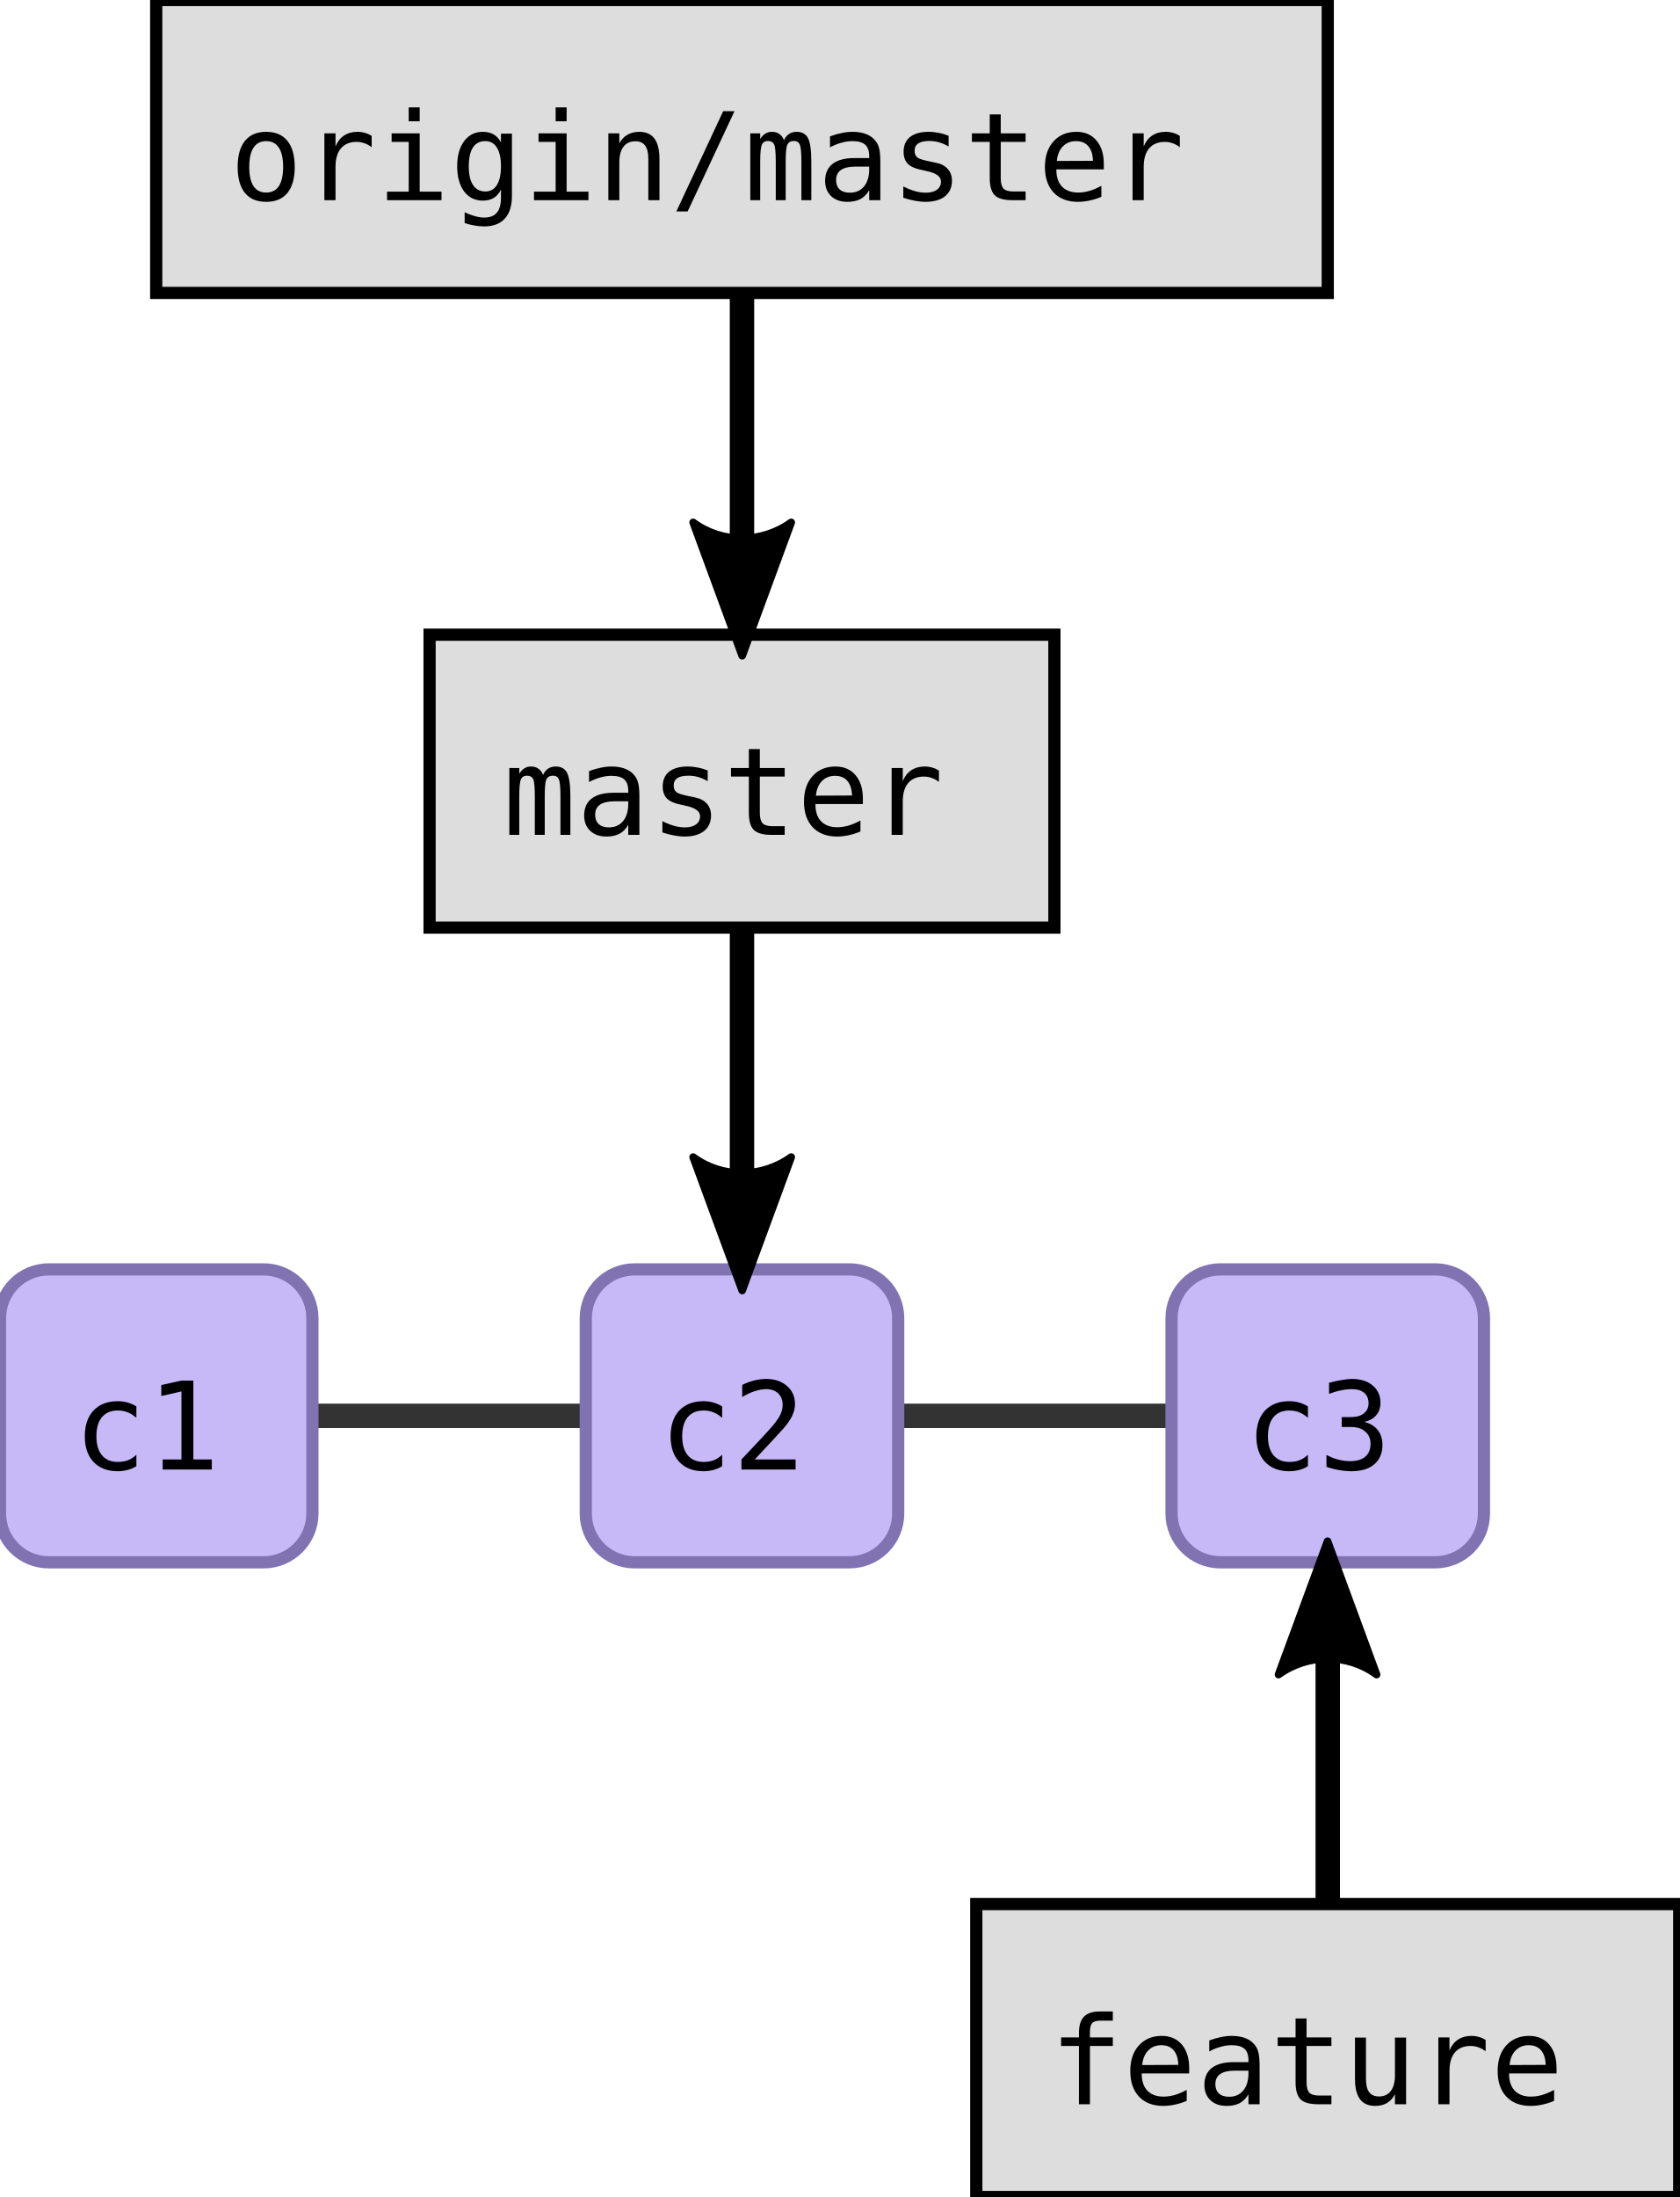
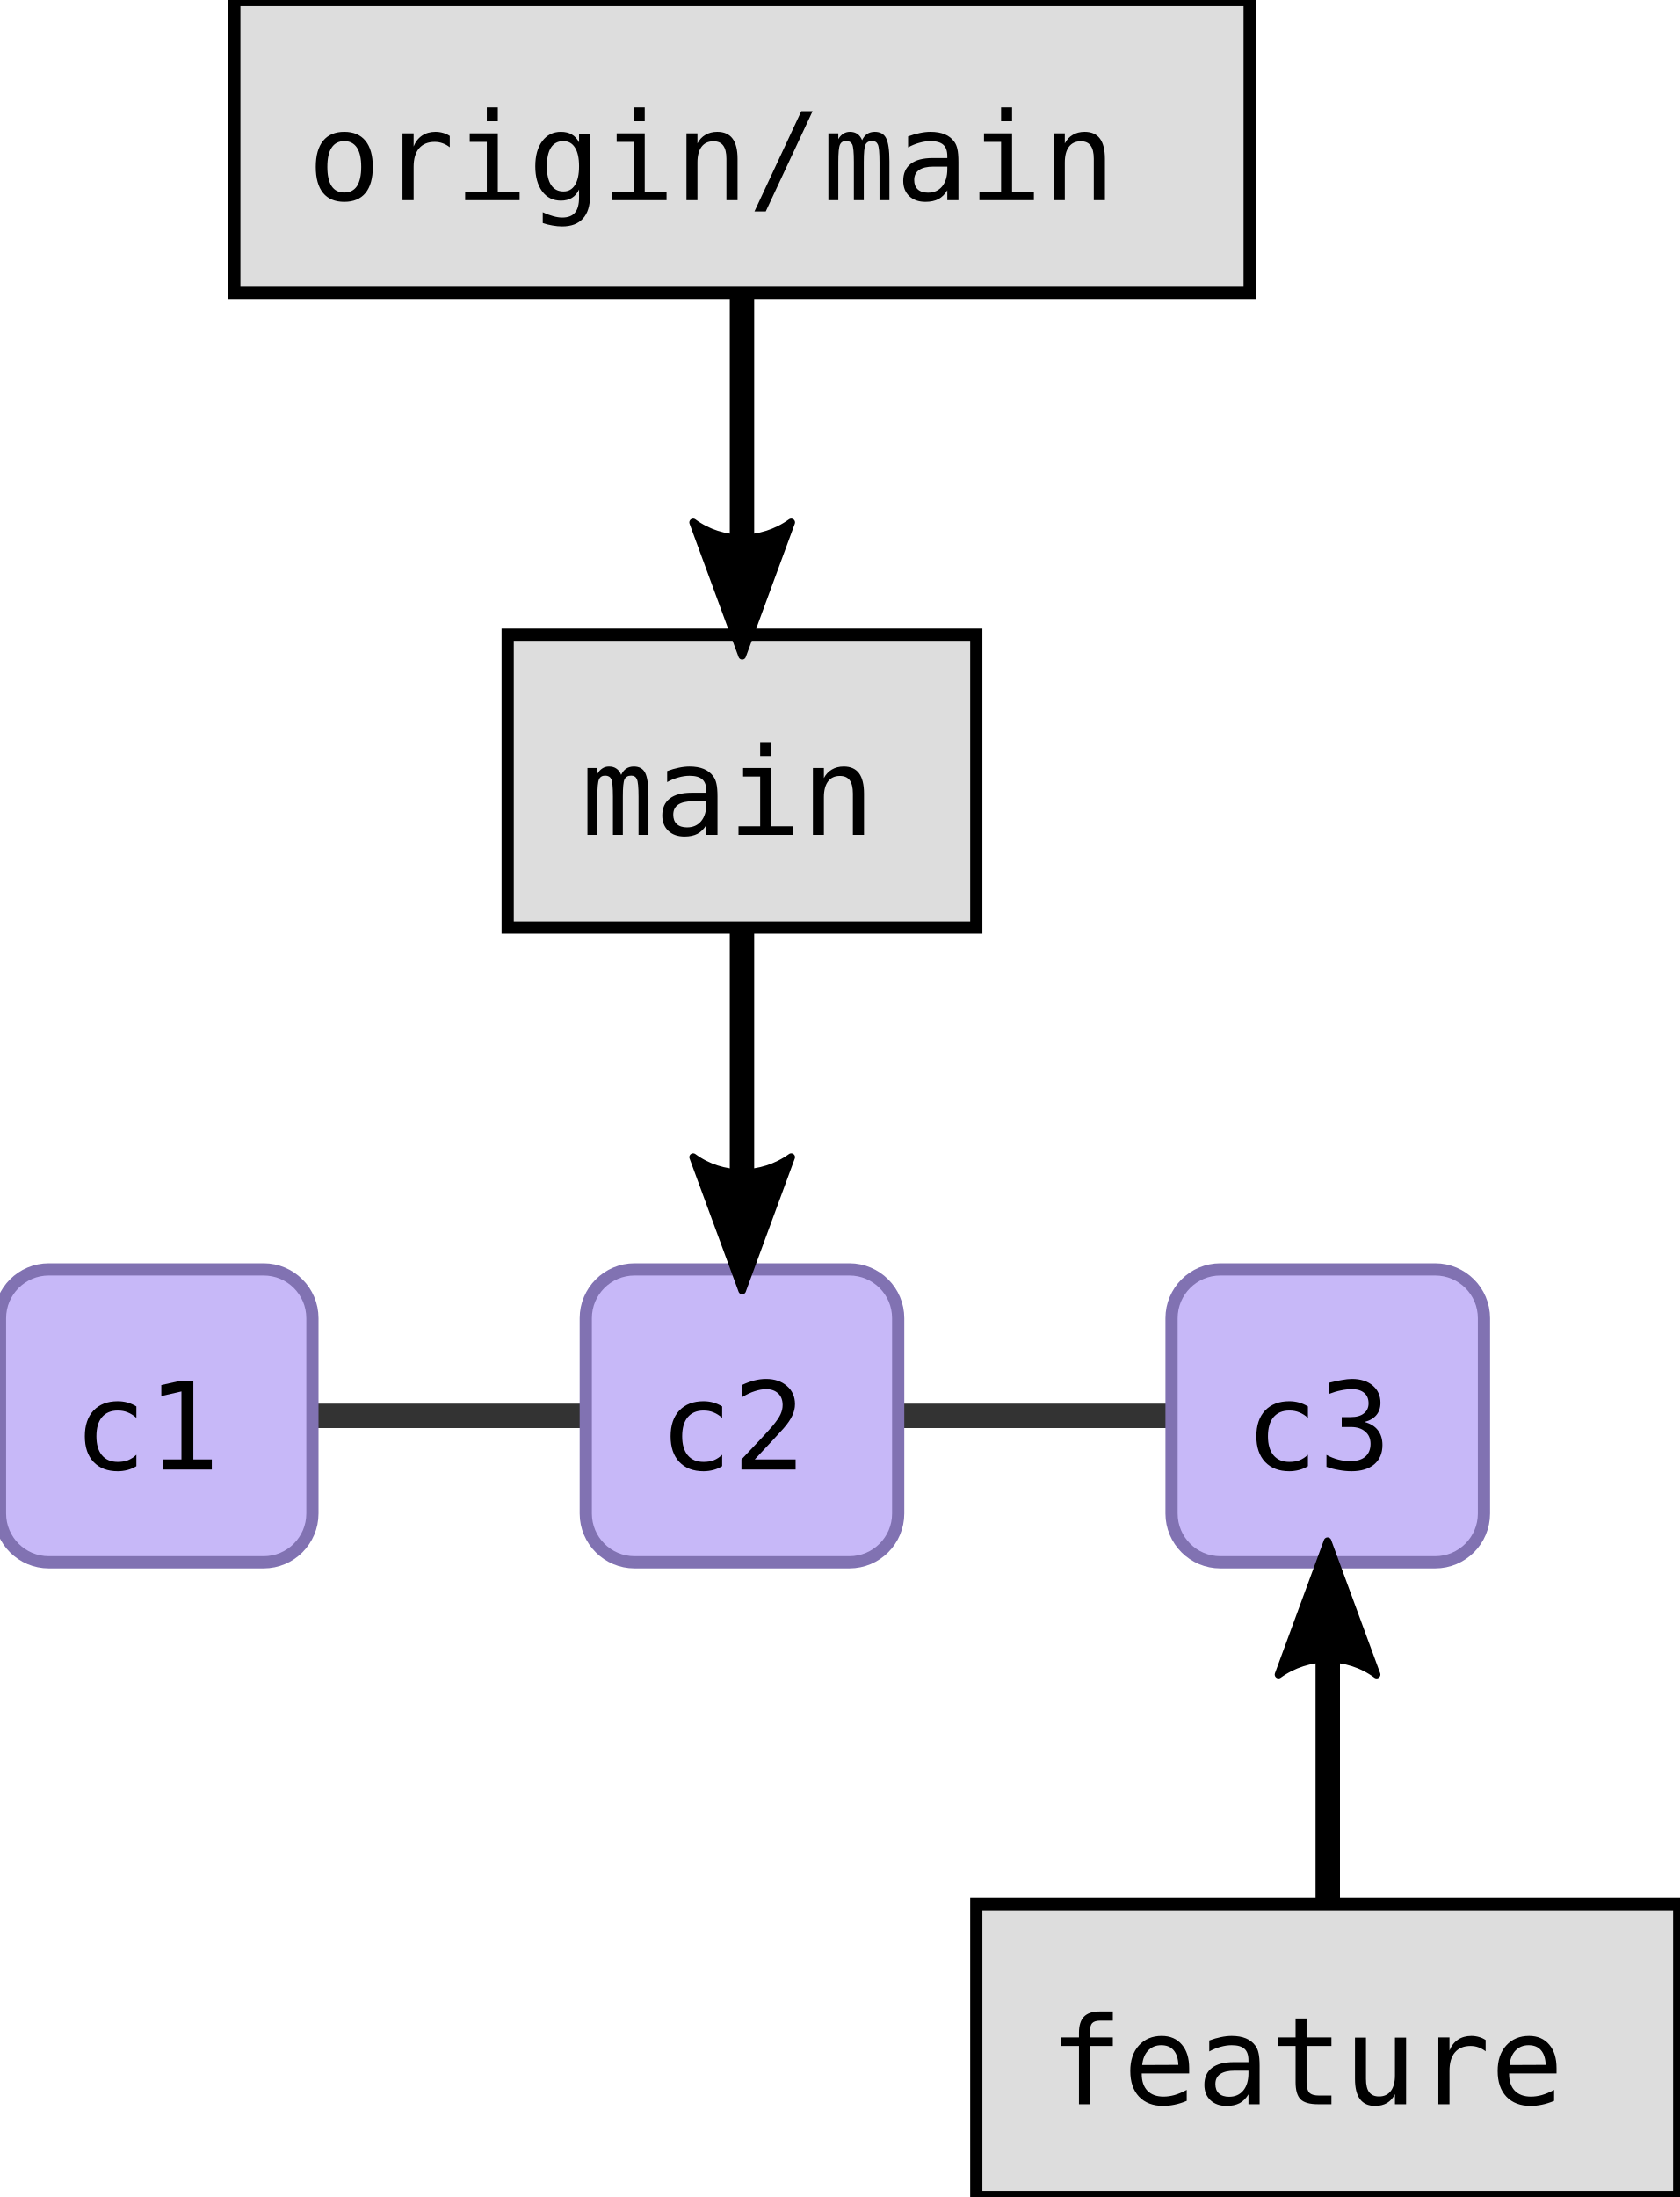
<svg xmlns="http://www.w3.org/2000/svg" width="172.0" height="225.0" id="svg2" version="1.1">
  <defs id="defs4">
    <marker orient="auto" refY="0.0" refX="0.0" id="fullmarker" style="overflow:visible;">
      <path style="opacity:1.0;fill:#000000;stroke:#000000;fill-rule:evenodd;stroke-width:0.625;stroke-linejoin:round;" d="M 8.719,4.034 L -2.207,0.016 L 8.719,-4.002 C 6.973,-1.63 6.983,1.616 8.719,4.034 z " transform="scale(0.5) rotate(180) translate(0,0)" />
    </marker>
    <marker orient="auto" refY="0.0" refX="0.0" id="ghostmarker" style="overflow:visible;">
      <path style="opacity:0.2;fill:#000000;stroke:#000000;fill-rule:evenodd;stroke-width:0.625;stroke-linejoin:round;" d="M 8.719,4.034 L -2.207,0.016 L 8.719,-4.002 C 6.973,-1.63 6.983,1.616 8.719,4.034 z " transform="scale(0.5) rotate(180) translate(0,0)" />
    </marker>
  </defs>
  <g transform="translate(-0.0,130.0) rotate(0)" id="layer1">
+     <line x1="16.0" y1="15.0" x2="76.0" y2="15.0" style="stroke:#000000;                         stroke-width:2.5;                         stroke-opacity:0.8" />
    <line x1="76.0" y1="15.0" x2="136.0" y2="15.0" style="stroke:#000000;                         stroke-width:2.5;                         stroke-opacity:0.8" />
-     <line x1="16.0" y1="15.0" x2="76.0" y2="15.0" style="stroke:#000000;                         stroke-width:2.5;                         stroke-opacity:0.8" />
+     <rect style="fill:#c7b8f8;                         stroke:#8172B2;                         stroke-width:1.25;                         stroke-miterlimit:4;                         stroke-opacity:1.0;                         stroke-dasharray:none" width="32.0" height="30.0" x="0.0" y="0.0" ry="5.0" />
+     <text style="font-size:12.5px;                         font-style:normal;                         font-weight:normal;                         line-height:125%%;                         letter-spacing:0px;                         word-spacing:0px;                         fill:#000000;                         fill-opacity:1.0;                         stroke:none;                         font-family:DejaVu Sans Mono" x="7.5" y="20.5">c1</text>
+     <rect style="fill:#c7b8f8;                         stroke:#8172B2;                         stroke-width:1.25;                         stroke-miterlimit:4;                         stroke-opacity:1.0;                         stroke-dasharray:none" width="32.0" height="30.0" x="60.0" y="0.0" ry="5.0" />
+     <text style="font-size:12.5px;                         font-style:normal;                         font-weight:normal;                         line-height:125%%;                         letter-spacing:0px;                         word-spacing:0px;                         fill:#000000;                         fill-opacity:1.0;                         stroke:none;                         font-family:DejaVu Sans Mono" x="67.5" y="20.5">c2</text>
    <rect style="fill:#c7b8f8;                         stroke:#8172B2;                         stroke-width:1.25;                         stroke-miterlimit:4;                         stroke-opacity:1.0;                         stroke-dasharray:none" width="32.0" height="30.0" x="120.0" y="0.0" ry="5.0" />
    <text style="font-size:12.5px;                         font-style:normal;                         font-weight:normal;                         line-height:125%%;                         letter-spacing:0px;                         word-spacing:0px;                         fill:#000000;                         fill-opacity:1.0;                         stroke:none;                         font-family:DejaVu Sans Mono" x="127.5" y="20.5">c3</text>
-     <rect style="fill:#c7b8f8;                         stroke:#8172B2;                         stroke-width:1.25;                         stroke-miterlimit:4;                         stroke-opacity:1.0;                         stroke-dasharray:none" width="32.0" height="30.0" x="60.0" y="0.0" ry="5.0" />
-     <text style="font-size:12.5px;                         font-style:normal;                         font-weight:normal;                         line-height:125%%;                         letter-spacing:0px;                         word-spacing:0px;                         fill:#000000;                         fill-opacity:1.0;                         stroke:none;                         font-family:DejaVu Sans Mono" x="67.5" y="20.5">c2</text>
-     <rect style="fill:#c7b8f8;                         stroke:#8172B2;                         stroke-width:1.25;                         stroke-miterlimit:4;                         stroke-opacity:1.0;                         stroke-dasharray:none" width="32.0" height="30.0" x="0.0" y="0.0" ry="5.0" />
-     <text style="font-size:12.5px;                         font-style:normal;                         font-weight:normal;                         line-height:125%%;                         letter-spacing:0px;                         word-spacing:0px;                         fill:#000000;                         fill-opacity:1.0;                         stroke:none;                         font-family:DejaVu Sans Mono" x="7.5" y="20.5">c1</text>
    <path style="fill:none;                  stroke:#000000;                  stroke-width:2.5;                  stroke-linecap:butt;                  stroke-linejoin:miter;                  stroke-opacity:1.0;                  marker-end:url(#fullmarker);                  stroke-miterlimit:4;                  stroke-dasharray:none" d="M 136.0,80.0 136.0,30.6" />
    <rect style="fill:#dddddd;                         stroke:#000000;                         stroke-width:1.25;                         stroke-miterlimit:4;                         stroke-opacity:1.0;                         stroke-dasharray:none" width="72.0" height="30.0" x="100.0" y="65.0" ry="0.0" />
    <text style="font-size:12.5px;                         font-style:normal;                         font-weight:normal;                         line-height:125%%;                         letter-spacing:0px;                         word-spacing:0px;                         fill:#000000;                         fill-opacity:1.0;                         stroke:none;                         font-family:DejaVu Sans Mono" x="107.5" y="85.5">feature</text>
    <path style="fill:none;                  stroke:#000000;                  stroke-width:2.5;                  stroke-linecap:butt;                  stroke-linejoin:miter;                  stroke-opacity:1.0;                  marker-end:url(#fullmarker);                  stroke-miterlimit:4;                  stroke-dasharray:none" d="M 76.0,-50.0 76.0,-0.6" />
-     <rect style="fill:#dddddd;                         stroke:#000000;                         stroke-width:1.25;                         stroke-miterlimit:4;                         stroke-opacity:1.0;                         stroke-dasharray:none" width="64.0" height="30.0" x="44.0" y="-65.0" ry="0.0" />
-     <text style="font-size:12.5px;                         font-style:normal;                         font-weight:normal;                         line-height:125%%;                         letter-spacing:0px;                         word-spacing:0px;                         fill:#000000;                         fill-opacity:1.0;                         stroke:none;                         font-family:DejaVu Sans Mono" x="51.5" y="-44.5">master</text>
+     <rect style="fill:#dddddd;                         stroke:#000000;                         stroke-width:1.25;                         stroke-miterlimit:4;                         stroke-opacity:1.0;                         stroke-dasharray:none" width="48.0" height="30.0" x="52.0" y="-65.0" ry="0.0" />
+     <text style="font-size:12.5px;                         font-style:normal;                         font-weight:normal;                         line-height:125%%;                         letter-spacing:0px;                         word-spacing:0px;                         fill:#000000;                         fill-opacity:1.0;                         stroke:none;                         font-family:DejaVu Sans Mono" x="59.5" y="-44.5">main</text>
    <path style="fill:none;                  stroke:#000000;                  stroke-width:2.5;                  stroke-linecap:butt;                  stroke-linejoin:miter;                  stroke-opacity:1.0;                  marker-end:url(#fullmarker);                  stroke-miterlimit:4;                  stroke-dasharray:none" d="M 76.0,-115.0 76.0,-65.6" />
-     <rect style="fill:#dddddd;                         stroke:#000000;                         stroke-width:1.25;                         stroke-miterlimit:4;                         stroke-opacity:1.0;                         stroke-dasharray:none" width="120.0" height="30.0" x="16.0" y="-130.0" ry="0.0" />
-     <text style="font-size:12.5px;                         font-style:normal;                         font-weight:normal;                         line-height:125%%;                         letter-spacing:0px;                         word-spacing:0px;                         fill:#000000;                         fill-opacity:1.0;                         stroke:none;                         font-family:DejaVu Sans Mono" x="23.5" y="-109.5">origin/master</text>
+     <rect style="fill:#dddddd;                         stroke:#000000;                         stroke-width:1.25;                         stroke-miterlimit:4;                         stroke-opacity:1.0;                         stroke-dasharray:none" width="104.0" height="30.0" x="24.0" y="-130.0" ry="0.0" />
+     <text style="font-size:12.5px;                         font-style:normal;                         font-weight:normal;                         line-height:125%%;                         letter-spacing:0px;                         word-spacing:0px;                         fill:#000000;                         fill-opacity:1.0;                         stroke:none;                         font-family:DejaVu Sans Mono" x="31.5" y="-109.5">origin/main</text>
  </g>
</svg>
